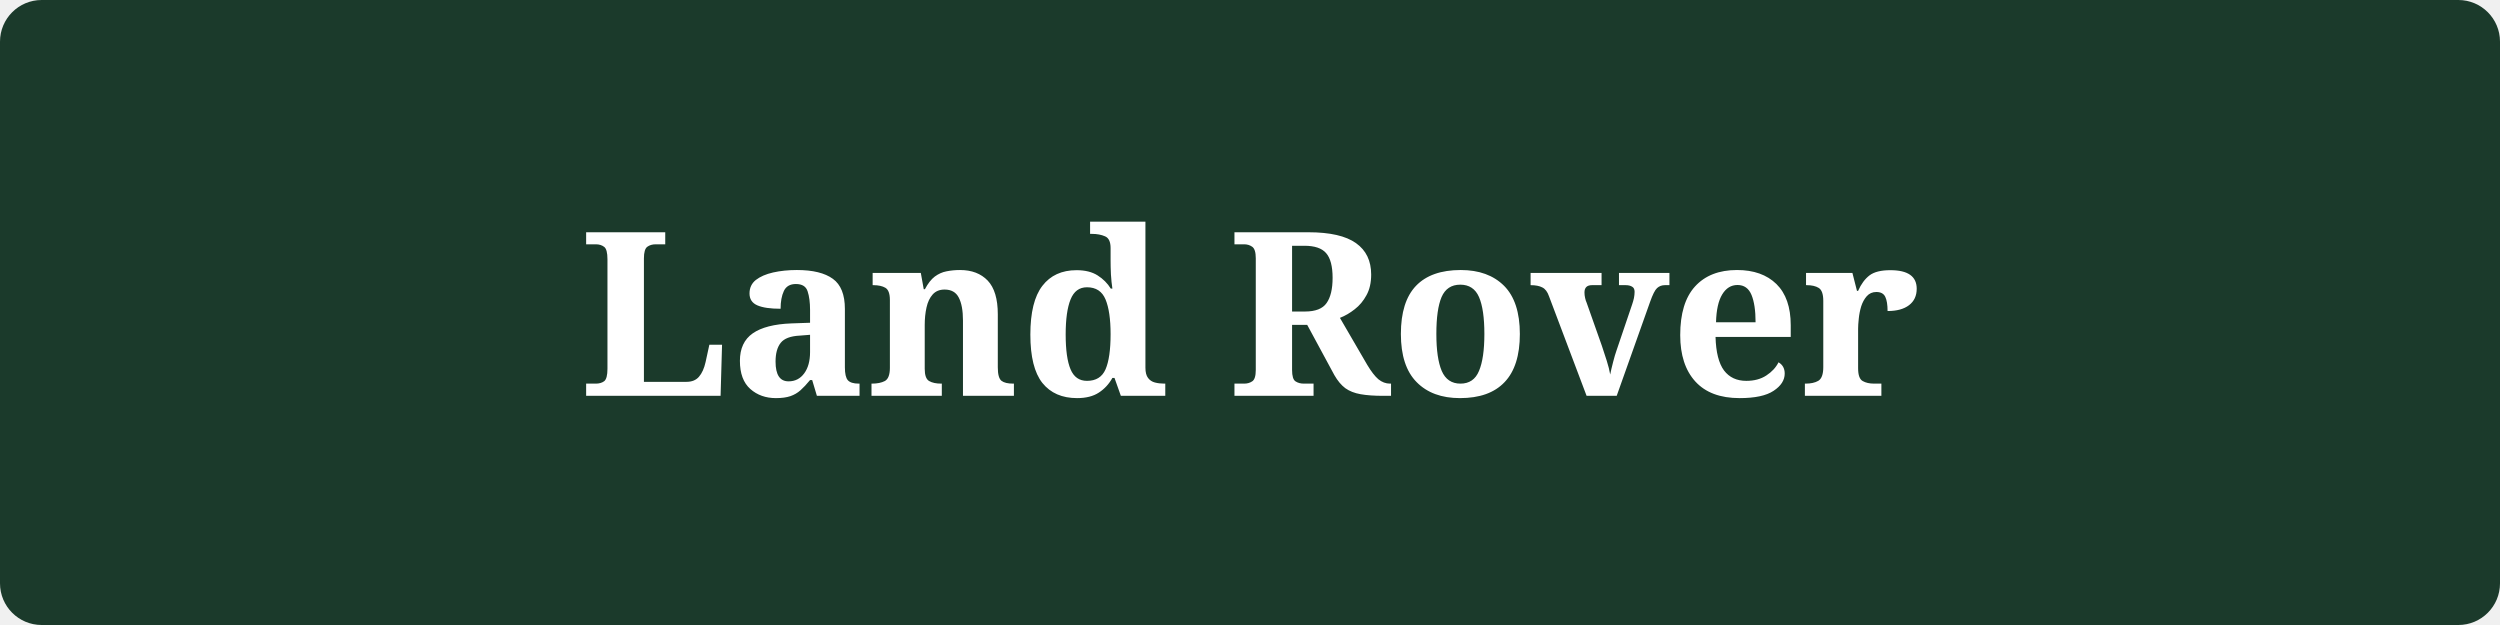
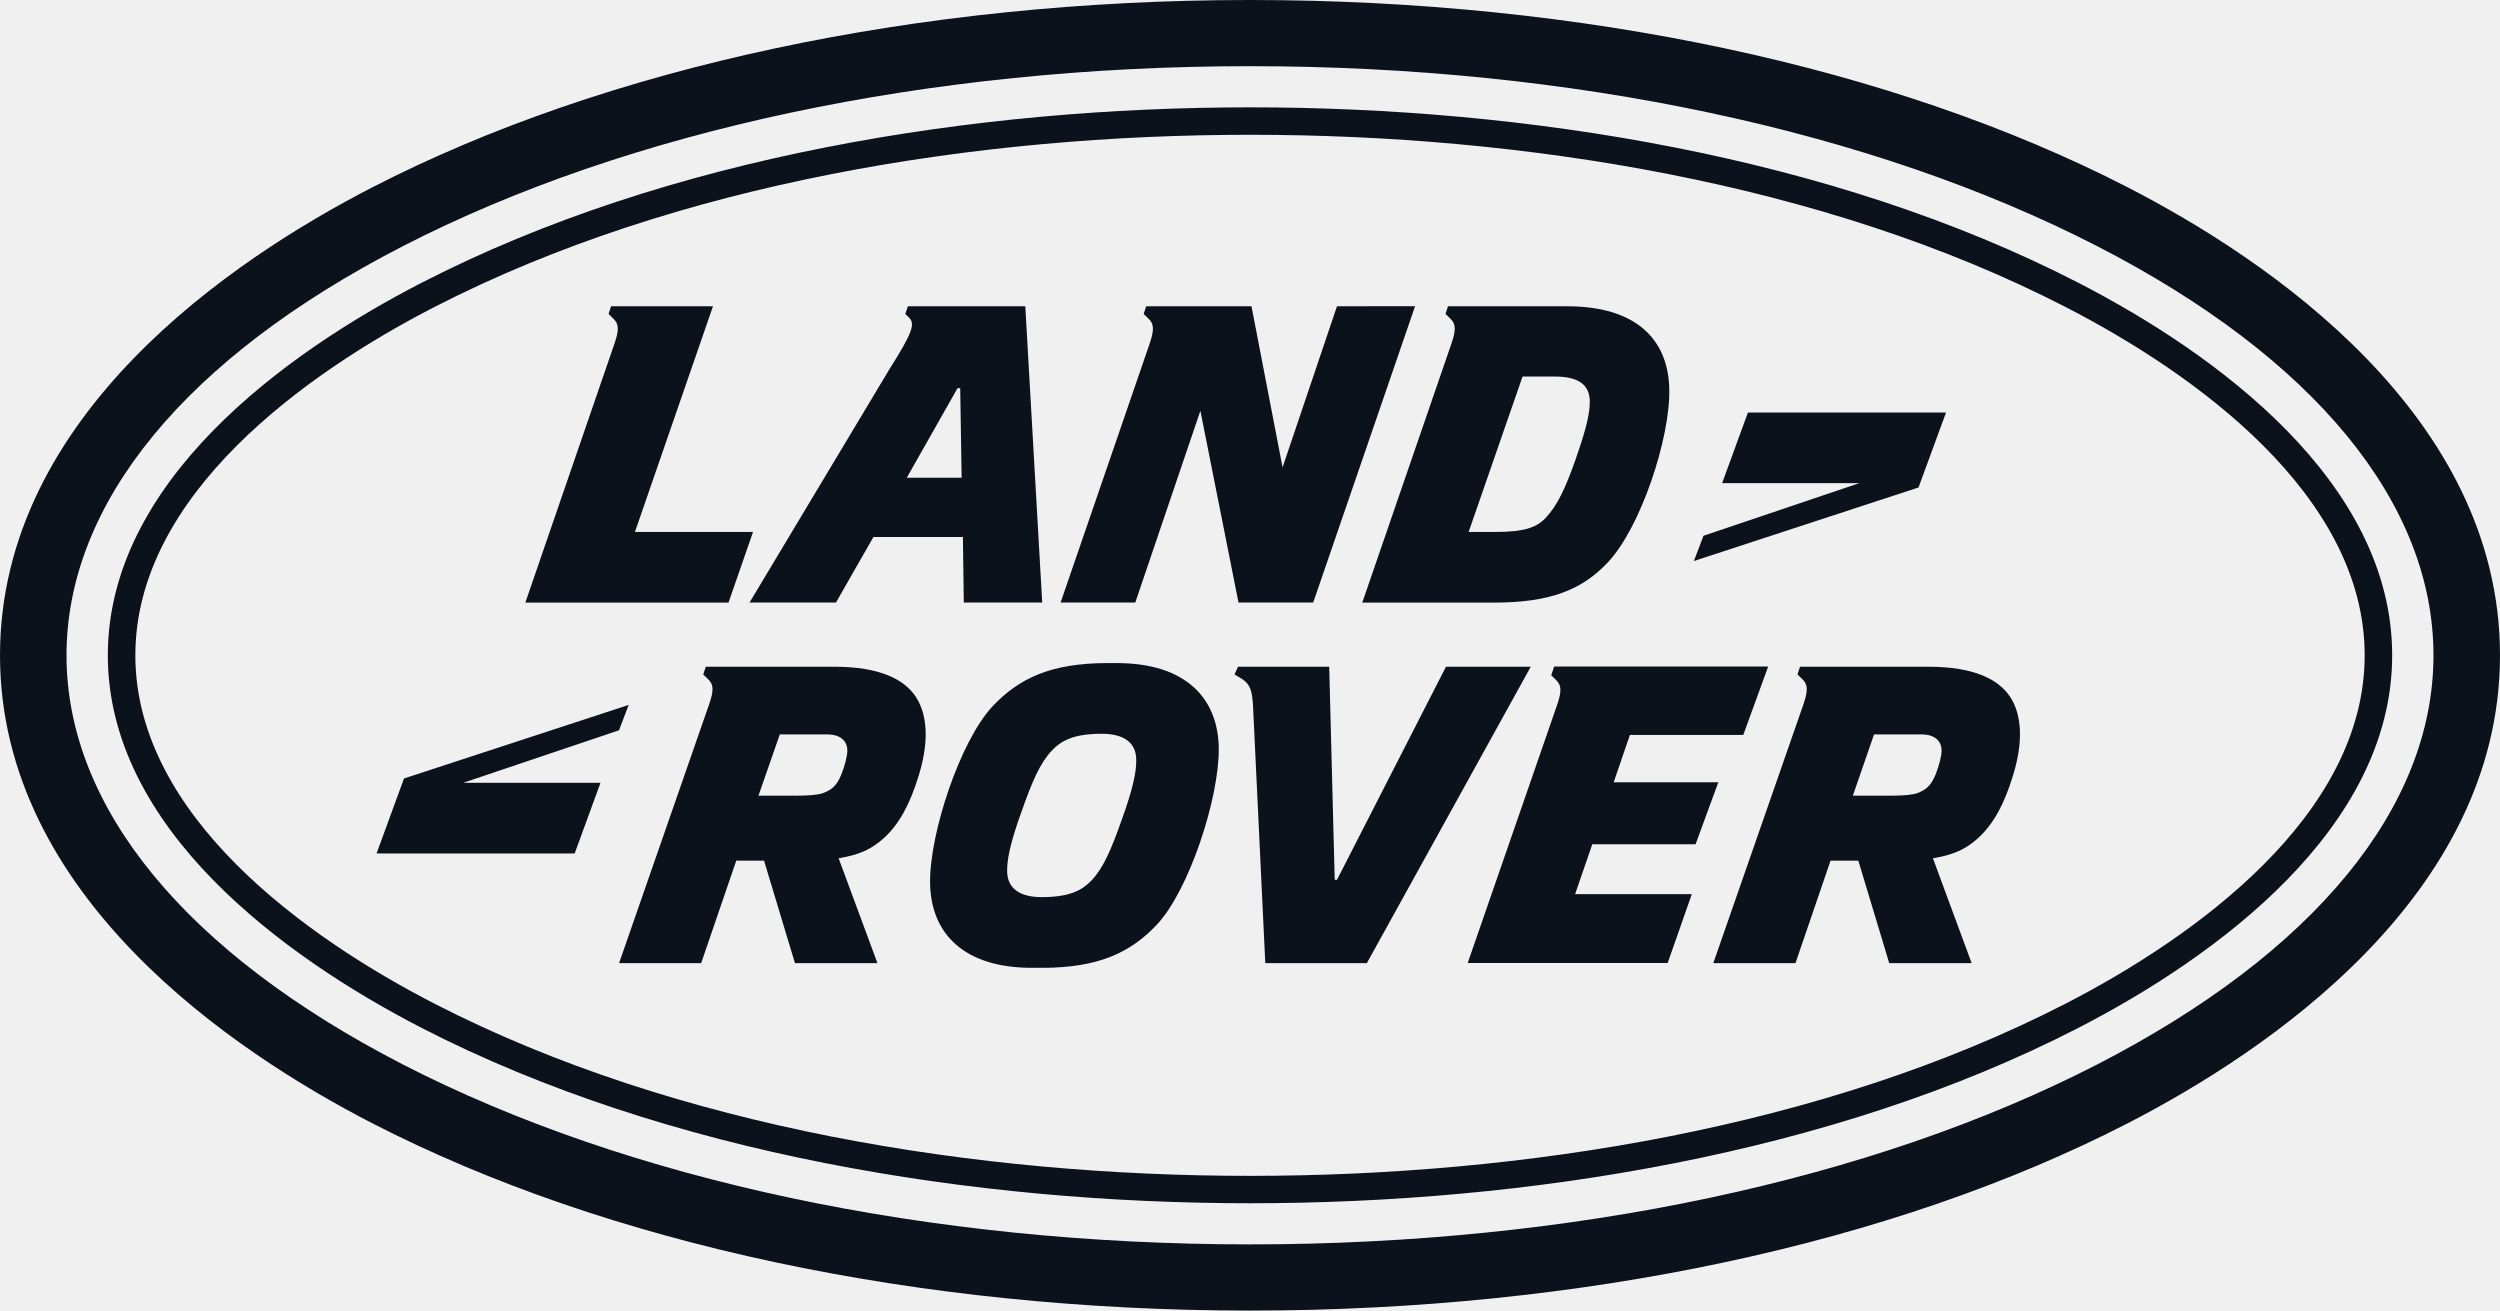
- <svg xmlns="http://www.w3.org/2000/svg" viewBox="0 0 240 60" width="240" height="60">
-   <rect width="240" height="60" rx="4" fill="#1B3A2B" />
-   <text x="120" y="38" font-family="'Playfair Display', Georgia, serif" font-size="22" font-weight="700" fill="#FFFFFF" text-anchor="middle">Land Rover</text>
+ <svg xmlns="http://www.w3.org/2000/svg" width="227" height="119" viewBox="0 0 227 119">
+   <path d="m153.957 76.659 2.067-5.63h-9.501l1.472-4.295h10.294l2.26-6.211h-19.43l-.27.79.463.456c.502.485.48 1.06.048 2.312l-8.094 23.36h18.158l2.193-6.252H143.02l1.56-4.53h9.376zm-22.664-16.12L121.4 79.883h-.208l-.5-19.344h-8.277l-.323.698.712.429c.684.481.875.97.964 2.312l1.12 23.473h9.224l14.881-26.912h-7.699zm-74.212 3.47-20.399 6.678-2.49 6.805h17.99l2.342-6.412H42.052l14.156-4.77.873-2.301zm19.32 6.299c-.465 1.15-.979 1.426-1.647 1.698-.453.176-1.404.24-2.325.24h-3.56l1.937-5.561h4.302c1.288 0 1.814.666 1.831 1.427.008.484-.216 1.37-.537 2.196zm-.64-9.769H64.089l-.236.698.472.46c.499.49.48 1.067.043 2.312L56.213 87.45h7.453l3.188-9.305 2.521.003 2.806 9.302h7.49l-3.524-9.52c2.044-.33 3.073-.911 4.098-1.82 1.404-1.28 2.378-3.074 3.184-5.717 1.175-3.834.465-6.024-.292-7.15-1.039-1.547-3.231-2.705-7.376-2.705zm100 9.769c-.463 1.15-.982 1.426-1.642 1.698-.461.176-1.404.24-2.32.24h-3.559l1.922-5.561h4.309c1.28 0 1.814.666 1.825 1.427.013.484-.217 1.37-.535 2.196zm-.648-9.769h-11.672l-.227.698.468.46c.5.49.476 1.067.05 2.312l-8.164 23.442h7.462l3.183-9.302h2.523l2.806 9.302h7.482l-3.513-9.52c2.04-.33 3.064-.911 4.088-1.82 1.408-1.28 2.386-3.074 3.189-5.717 1.179-3.834.468-6.024-.287-7.15-1.039-1.547-3.234-2.705-7.388-2.705zm15.305 36.117c-20.476 10.533-47.79 16.334-76.92 16.334-29.123 0-56.432-5.8-76.911-16.334C16.895 86.523 6.039 73.326 6.039 59.504c0-13.834 10.856-27.03 30.548-37.156C57.066 11.818 84.375 6.01 113.499 6.01c29.13 0 56.443 5.809 76.92 16.338 19.697 10.125 30.54 23.322 30.54 37.156 0 13.821-10.843 27.019-30.54 37.152zm2.772-79.65C171.865 6.04 143.565 0 113.499 0 83.435 0 55.135 6.04 33.814 17.006 21.186 23.505 0 37.666 0 59.504c0 21.828 21.186 35.995 33.814 42.493C55.128 112.962 83.427 119 113.5 119c30.072 0 58.371-6.038 79.69-17.003C205.82 95.499 227 81.337 227 59.504c0-21.842-21.182-36-33.81-42.498zm-5.64 74.127c-22.033 11.33-49.435 15.635-74.051 15.635-24.615 0-52.012-4.305-74.049-15.635-11.662-6-27.16-17.061-27.16-31.63 0-14.58 15.496-25.63 27.16-31.628 22.037-11.329 49.432-15.637 74.049-15.637 24.616 0 52.018 4.3 74.05 15.637 11.67 5.998 27.163 17.046 27.163 31.629 0 14.573-15.496 25.628-27.163 31.629zm1.143-65.468c-22.37-11.513-50.221-15.919-75.194-15.919-24.974 0-52.82 4.41-75.196 15.919C25.738 32.125 9.79 43.785 9.79 59.504c0 15.707 15.95 27.371 28.513 33.84 22.377 11.501 50.229 15.911 75.196 15.911 24.973 0 52.824-4.403 75.194-15.912 12.57-6.468 28.517-18.132 28.517-33.84 0-15.718-15.943-27.377-28.517-33.838zm-86.854 48.808c-.928 2.644-1.656 4.347-2.73 5.47-.845.883-1.958 1.516-4.527 1.516-2.013 0-3.133-.818-3.133-2.369-.013-1.002.258-2.522 1.336-5.476.93-2.643 1.656-4.346 2.734-5.472.834-.88 1.954-1.516 4.522-1.516 2.012 0 3.131.818 3.129 2.363.019 1.012-.253 2.532-1.33 5.484zm-.431-14.265h-.857c-5.096 0-8.004 1.368-10.394 3.891-2.97 3.13-5.761 11.584-5.706 16.06.055 4.559 3.02 7.72 9.249 7.72h.91c5.108 0 8.018-1.368 10.406-3.892 2.97-3.134 5.702-11.586 5.648-16.055-.06-4.56-3.023-7.724-9.256-7.724zM47.7 54.718l18.448-.004 2.229-6.415H57.653l7.086-20.49h-9.251l-.232.694.463.458c.502.49.484 1.068.048 2.315L47.7 54.718zm48.603-.01h6.781l5.911-17.41 3.46 17.41h6.785l9.25-26.908-7.093.01-4.94 14.626-2.822-14.626h-9.558l-.233.693.468.458c.502.49.478 1.068.05 2.315l-8.059 23.431zm41.945-20.516h2.954c2.013 0 3.123.67 3.15 2.223.015 1-.253 2.368-1.298 5.321-.922 2.639-1.658 4.168-2.708 5.29-.839.881-1.957 1.273-4.525 1.273h-2.468l4.895-14.107zm-6.485-2.916-8.07 23.442h11.909c5.105 0 8.016-1.124 10.383-3.648 2.964-3.123 5.676-11.25 5.587-15.722-.087-4.565-3.048-7.538-9.274-7.538h-10.822l-.225.693.47.458c.497.49.478 1.068.042 2.315zm44.935 6.183h-17.986l-2.342 6.407h12.465l-14.158 4.783-.874 2.293 20.399-6.678 2.496-6.805zm-89.755-2.211h.245l.127 8.128h-4.977l4.605-8.128zM68.06 54.708h7.846l3.4-5.947h8.126l.08 5.946h7.121L93.097 27.81h-10.66l-.237.693.344.342c.562.547.33 1.336-1.745 4.614L68.06 54.707z" fill="#0C121C" fill-rule="evenodd" />
</svg>
